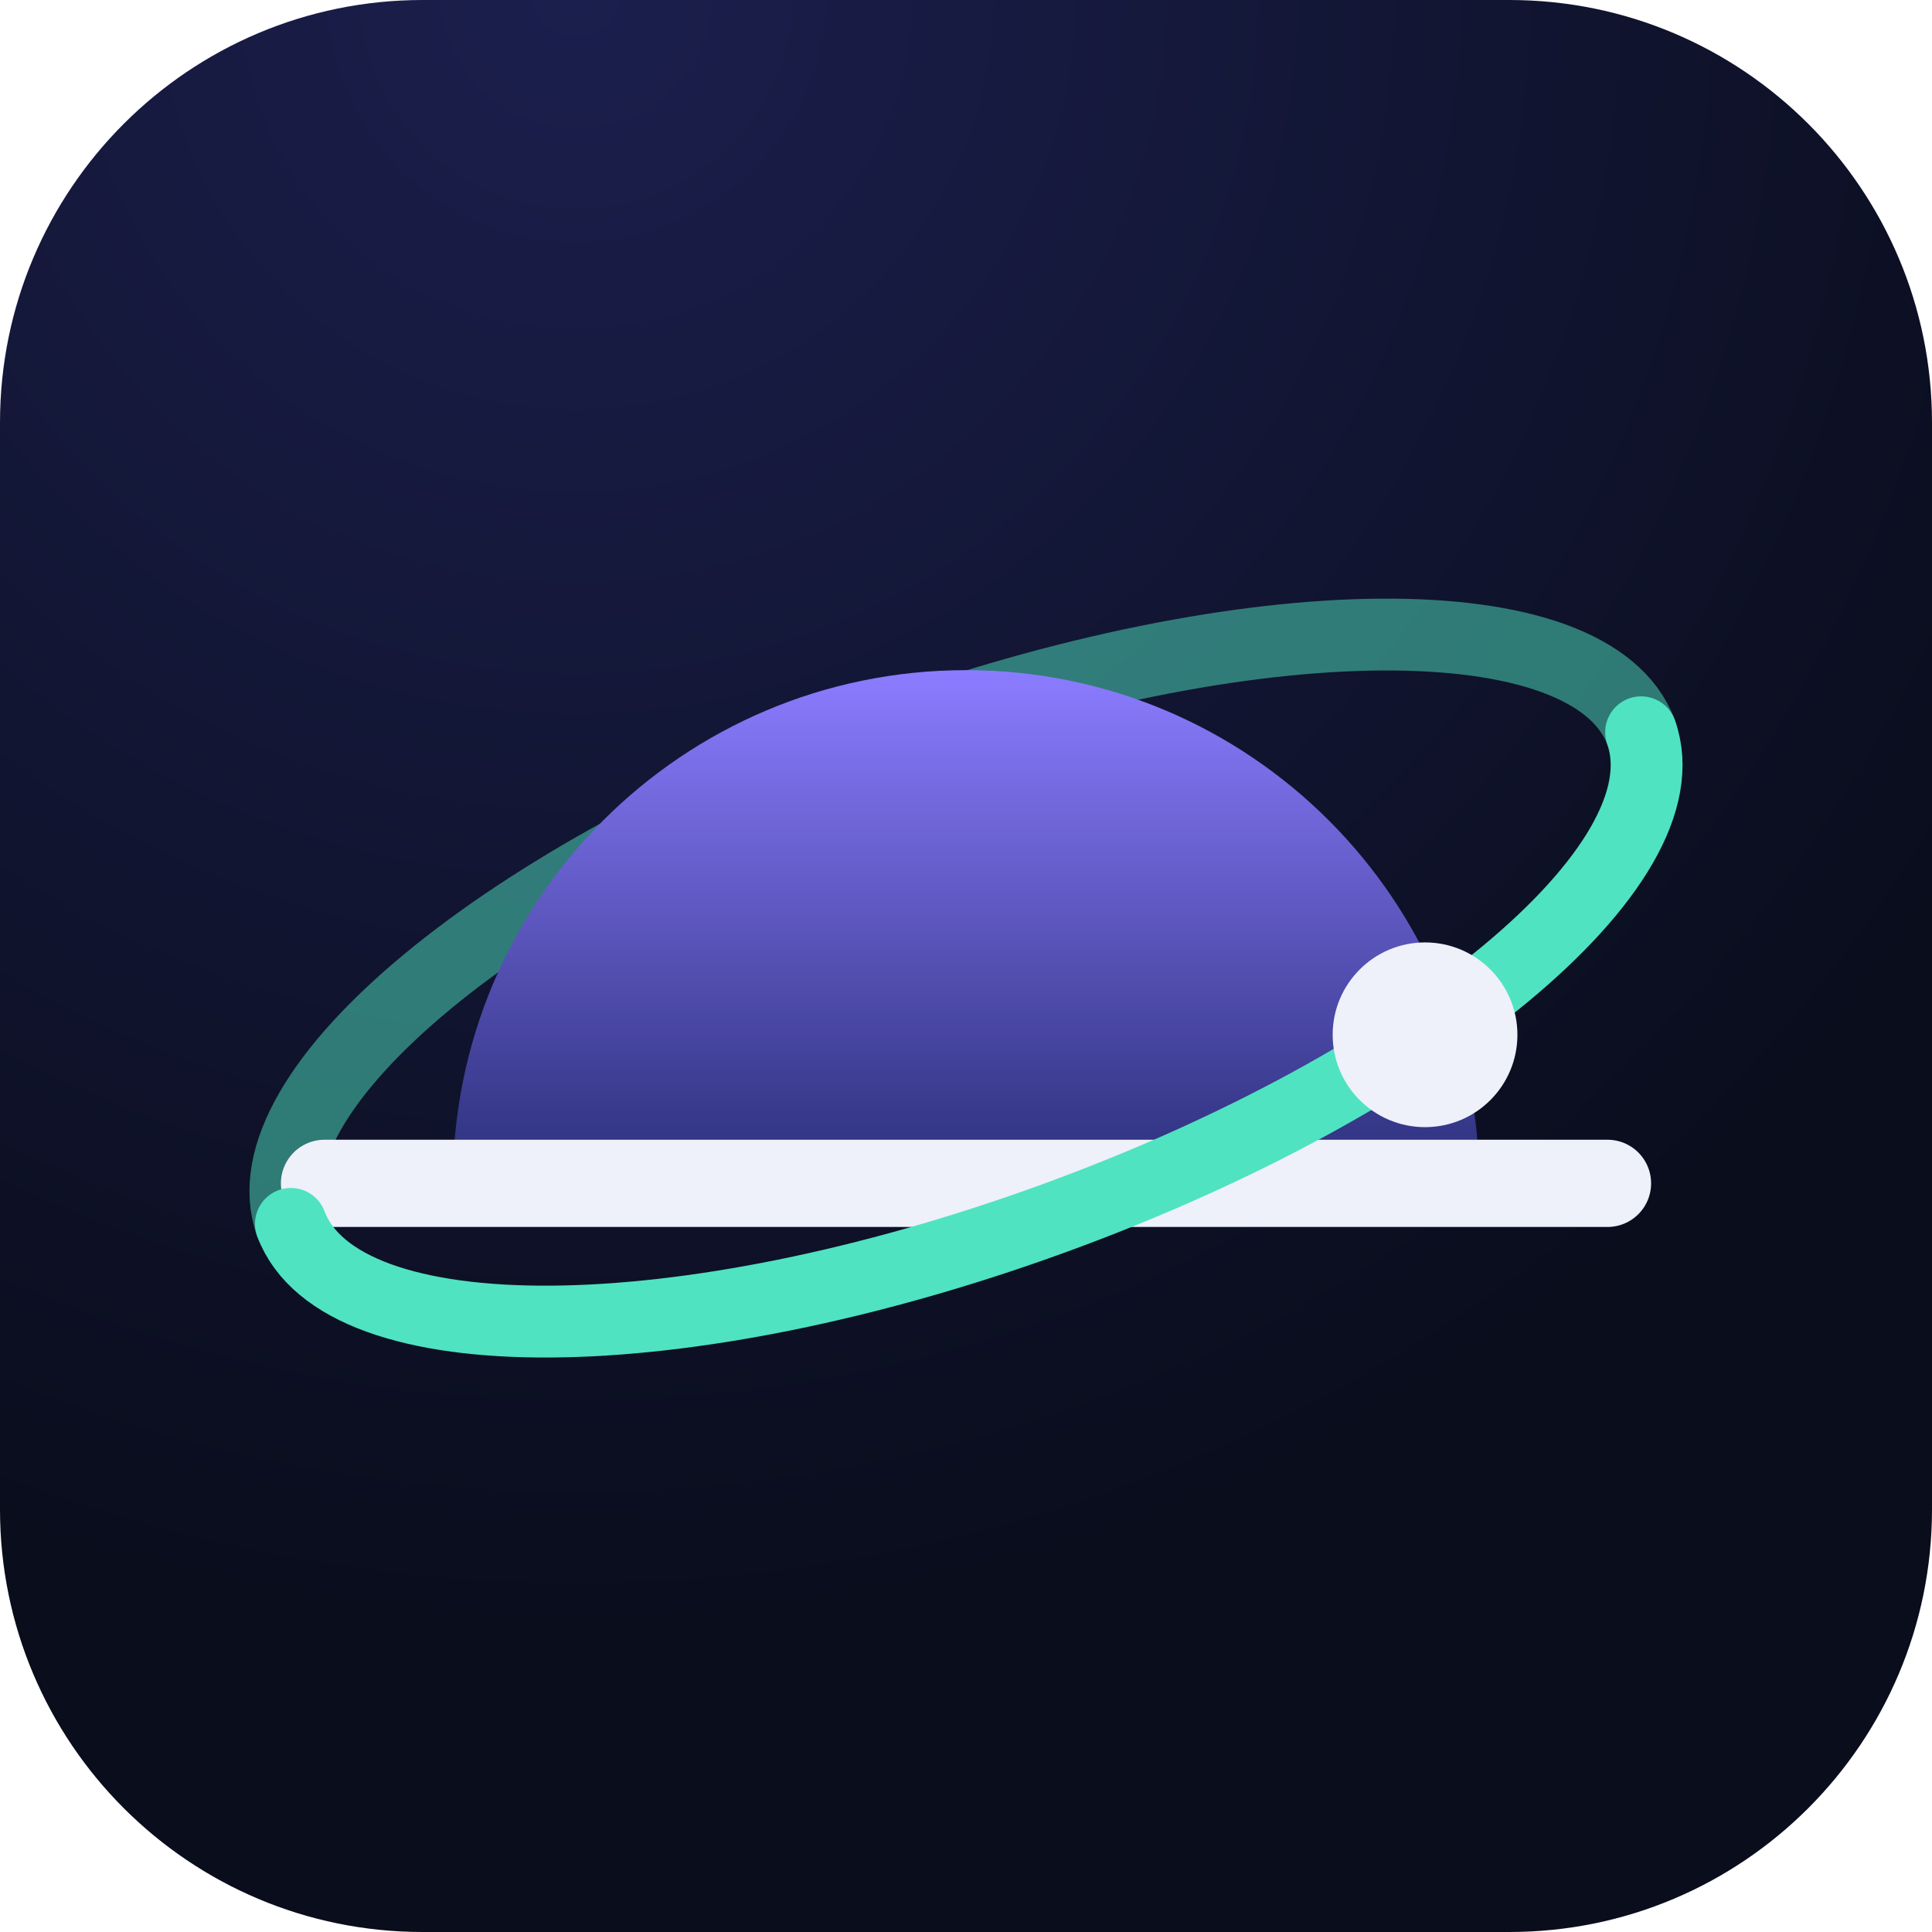
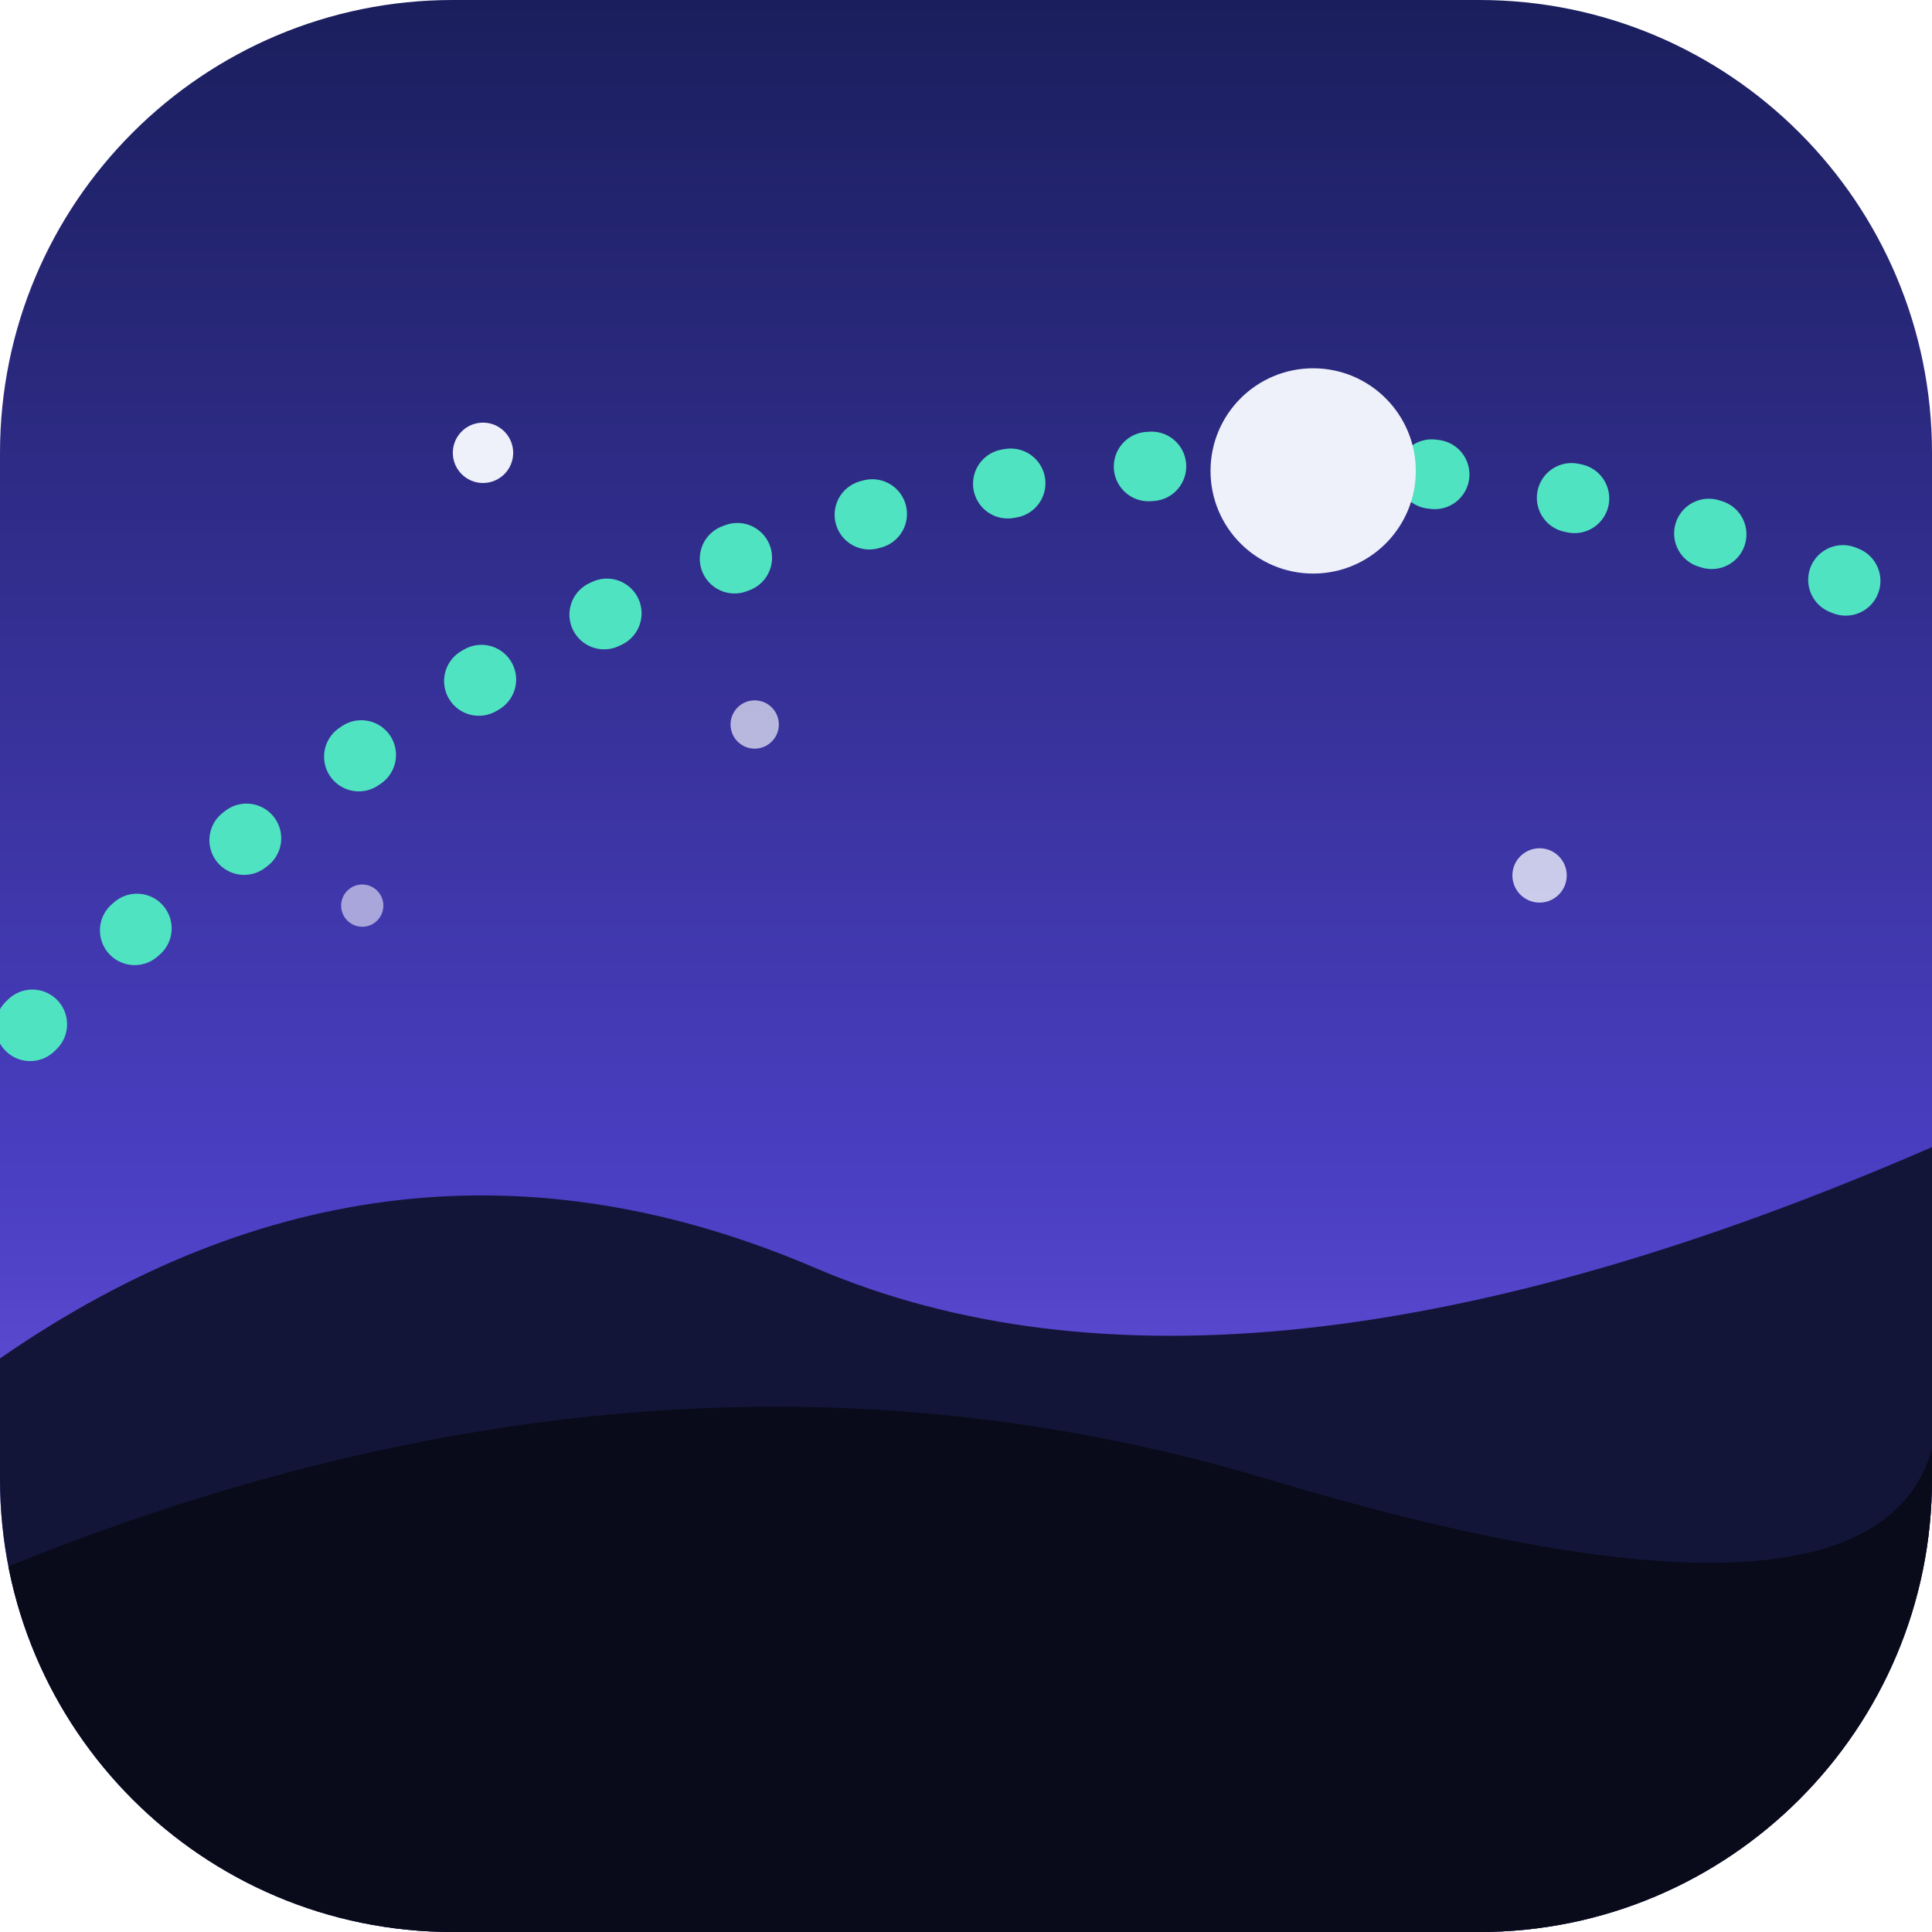
<svg xmlns="http://www.w3.org/2000/svg" viewBox="0 0 64 64" role="img" aria-label="Space Commons">
  <defs>
-     <linearGradient id="sc-dome" x1="0" y1="0" x2="0" y2="1">
-       <stop offset="0" stop-color="#8B7CFF" />
-       <stop offset="1" stop-color="#2B2F7A" />
+     <linearGradient id="scw-sky" x1="0" y1="0" x2="0" y2="1">
+       <stop offset="0" stop-color="#1A1E5C" />
+       <stop offset=".62" stop-color="#4B3FC4" />
+       <stop offset="1" stop-color="#8B6CF2" />
    </linearGradient>
-     <radialGradient id="sc-bg" cx=".3" cy="0" r="1.2">
-       <stop offset="0" stop-color="#1B1F4D" />
-       <stop offset=".7" stop-color="#0A0D1C" />
-     </radialGradient>
+     <clipPath id="scw-win">
+       <rect x="0" y="0" width="64" height="64" rx="15" />
+     </clipPath>
  </defs>
-   <rect width="64" height="64" rx="14" fill="url(#sc-bg)" />
-   <g transform="translate(4.8 3.5) scale(.85)">
-     <path d="M5.69 43.58 A28 10 -20 0 1 58.31 24.42" fill="none" stroke="#4FE3C1" stroke-width="2.8" stroke-linecap="round" opacity=".5" />
-     <path d="M12 42 A20 20 0 0 1 52 42 Z" fill="url(#sc-dome)" />
-     <path d="M7 42 H57" stroke="#EEF0FA" stroke-width="3.4" stroke-linecap="round" />
-     <path d="M58.31 24.42 A28 10 -20 0 1 5.69 43.58" fill="none" stroke="#4FE3C1" stroke-width="2.8" stroke-linecap="round" />
-     <circle cx="49.89" cy="36.21" r="3.6" fill="#EEF0FA" />
+   <g clip-path="url(#scw-win)">
+     <rect width="64" height="64" fill="url(#scw-sky)" />
+     <g fill="#EEF0FA">
+       <circle cx="16" cy="15" r="1" />
+       <circle cx="25" cy="24" r=".8" opacity=".7" />
+       <circle cx="51" cy="29" r=".9" opacity=".8" />
+       <circle cx="12" cy="30" r=".7" opacity=".6" />
+     </g>
+     <path d="M1 34 Q30 6 63 20" fill="none" stroke="#4FE3C1" stroke-width="2.3" stroke-dasharray=".1 4.6" stroke-linecap="round" />
+     <circle cx="43.5" cy="15.6" r="3.4" fill="#EEF0FA" />
+     <path d="M0 45 Q13 36 27 42 T64 38 V64 H0Z" fill="#121538" />
+     <path d="M0 52 Q22 43 42 49 T64 48 V64 H0Z" fill="#090B1A" />
  </g>
</svg>
